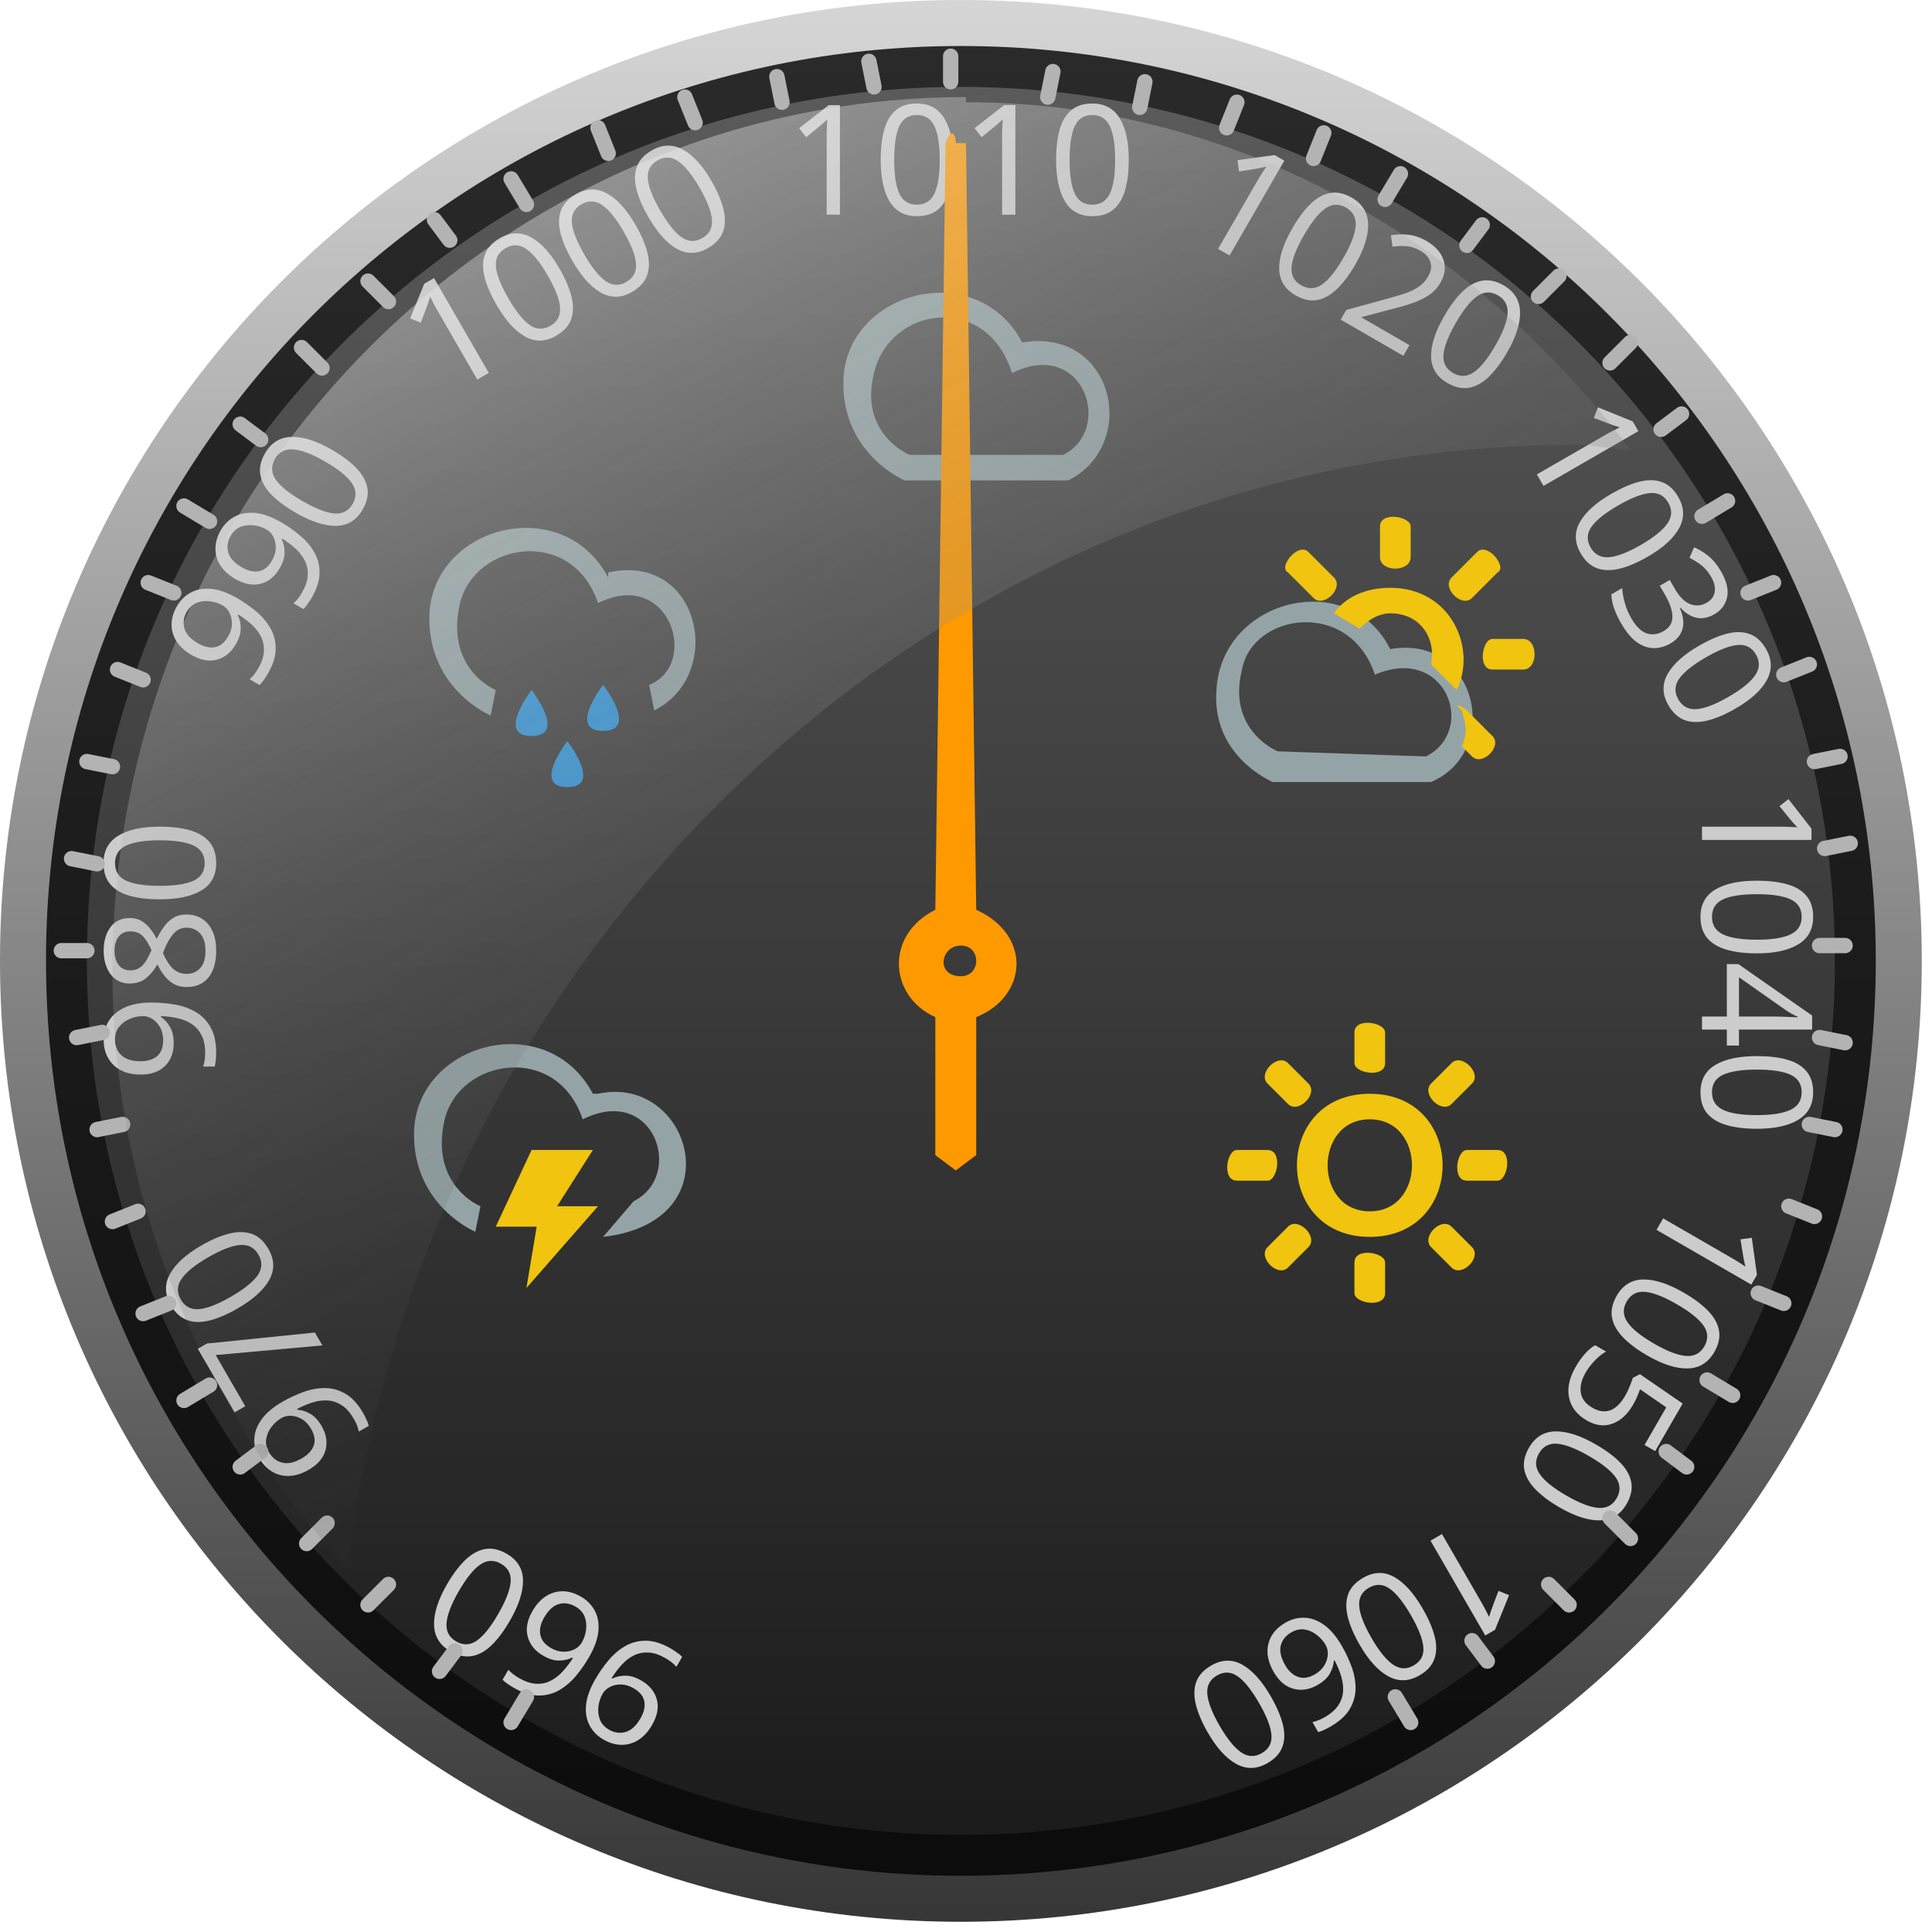
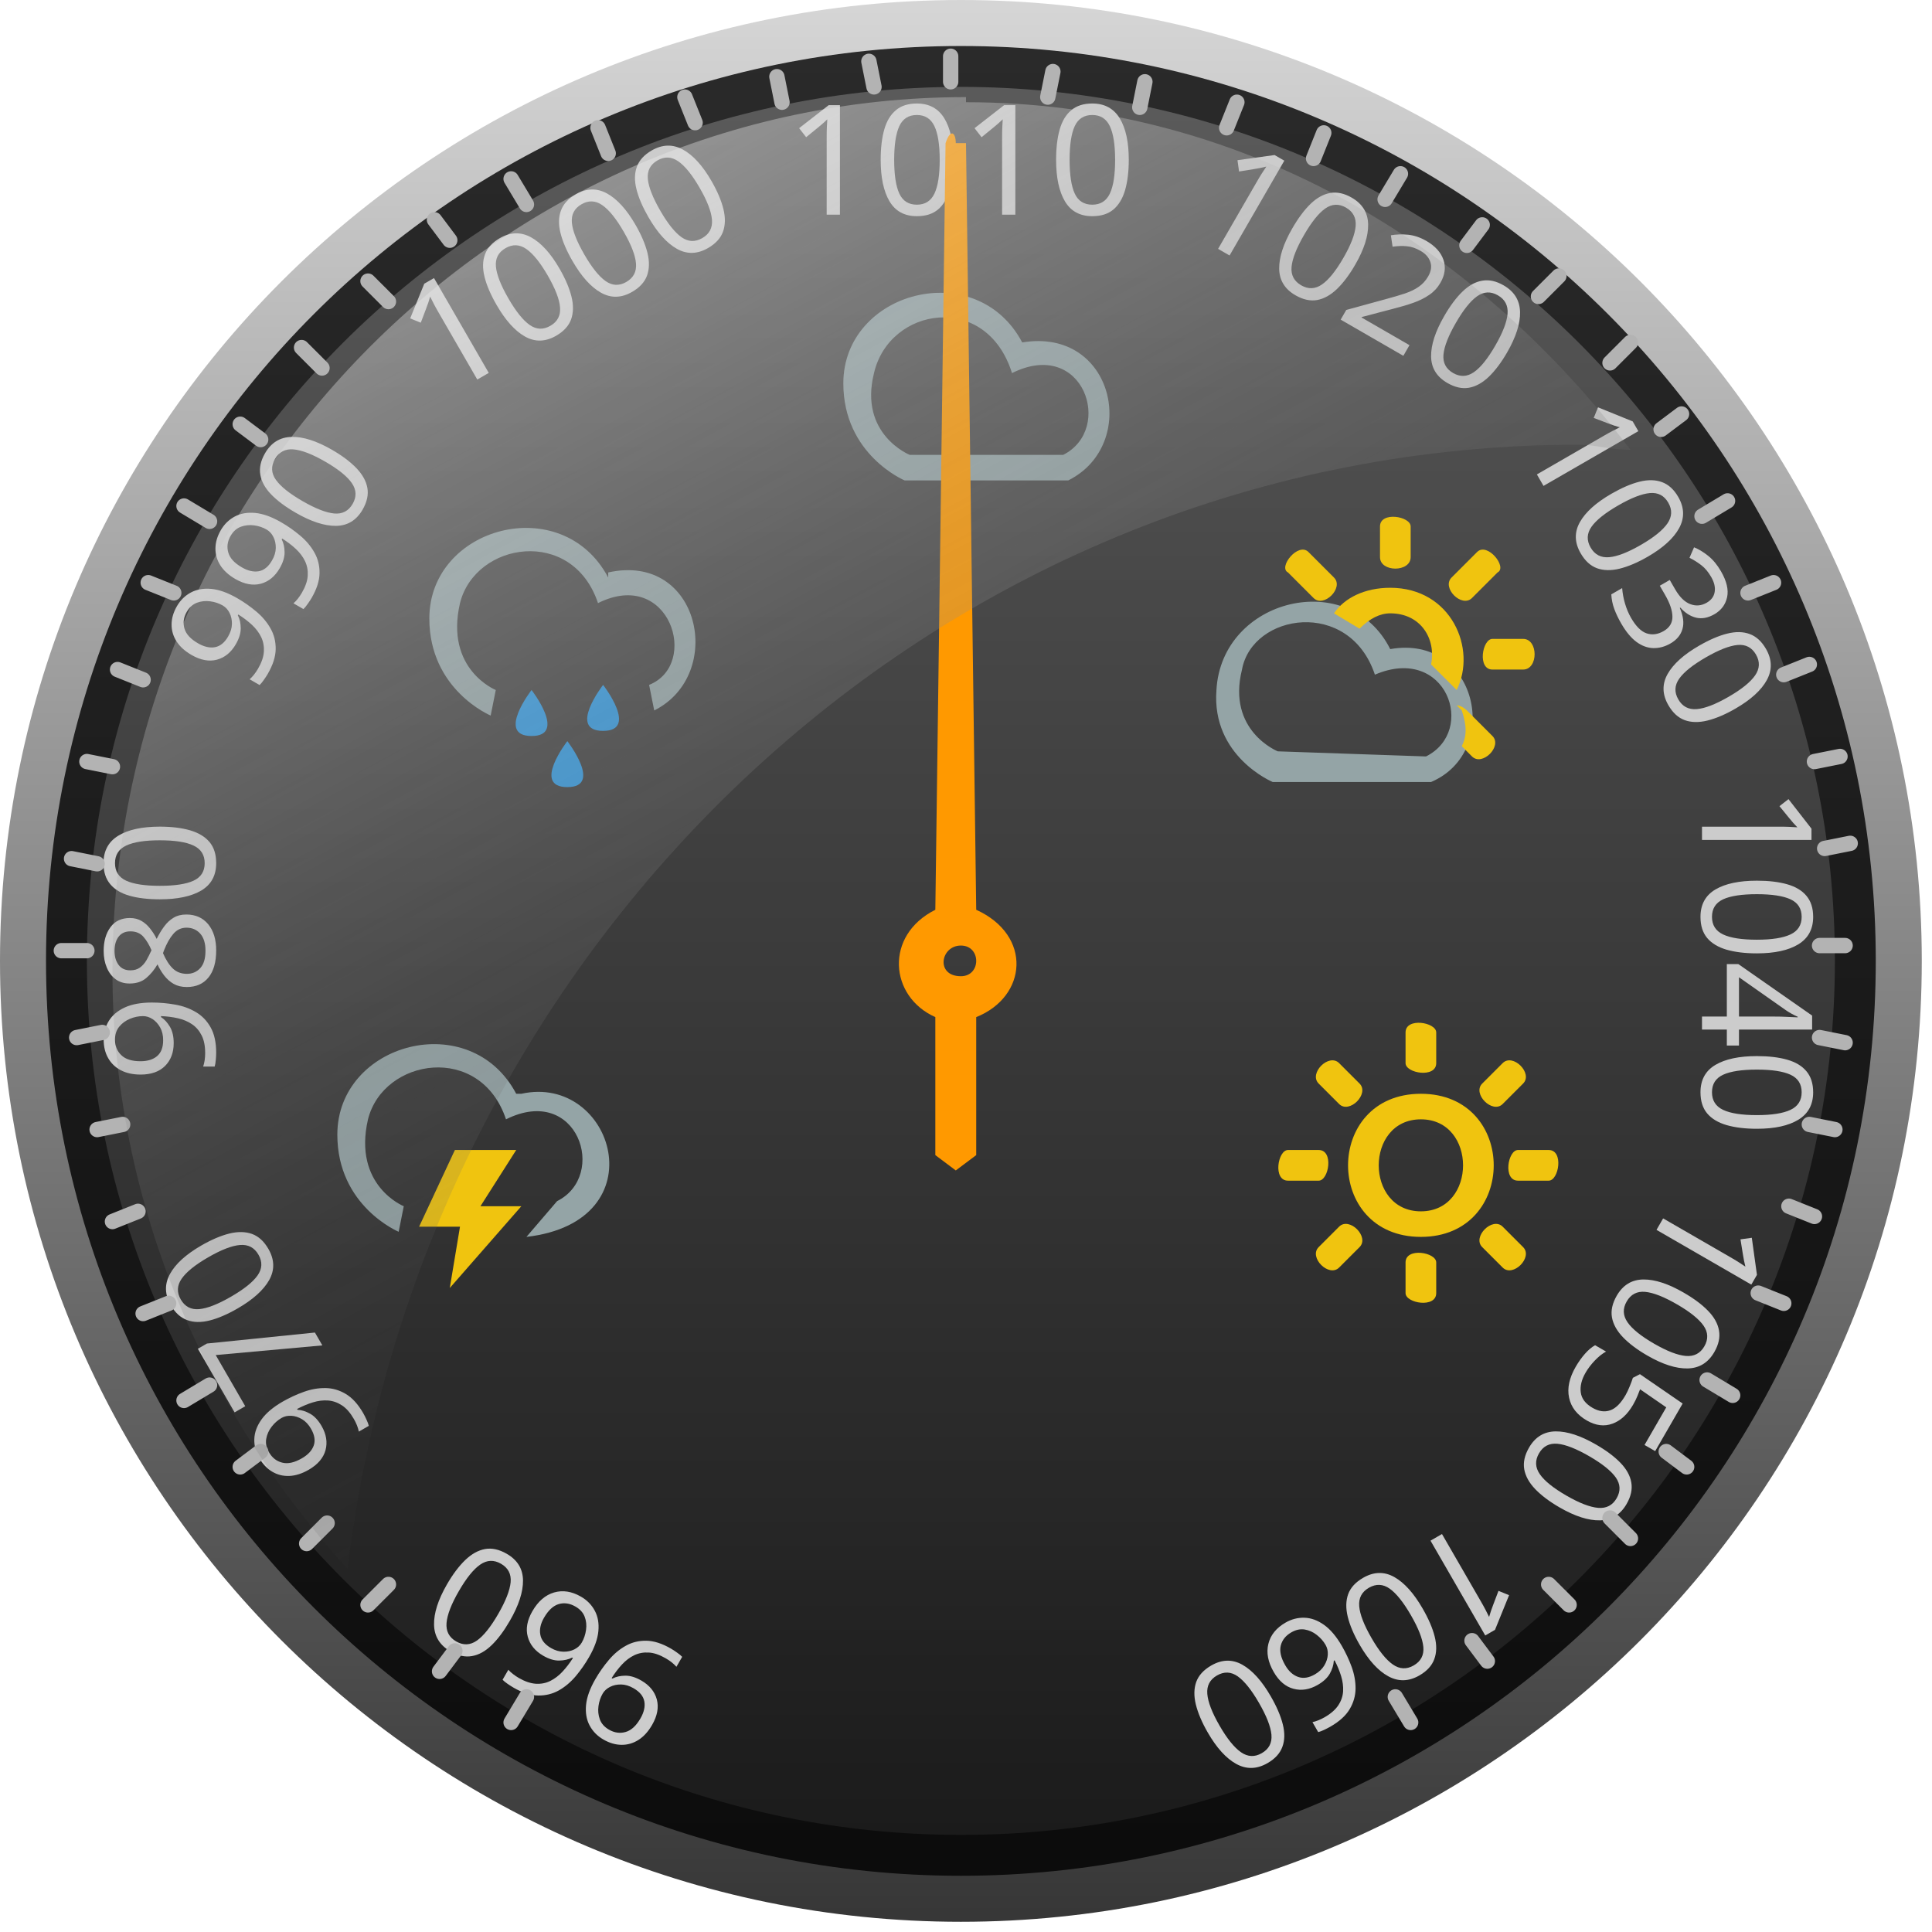
<svg xmlns="http://www.w3.org/2000/svg" width="150" height="150" viewBox="0 0 378 378" id="barometer" version="1.1">
  <style type="text/css">
- 		.dial      { fill:#ff9900 }
- 		.dial_bg1  { fill:url(#lg_bg) }
- 		.dial_bg2  { fill:black;opacity:0.8;fill-opacity:0.7;stroke:black;stroke-width:8 }
- 		.dial_dig  { font-family:Ubuntu;fill:#cccccc }
- 		.dial_glar { fill:url(#lg_glare1);opacity:0.7 }
- 		.dial_tick { fill:none;stroke:#b3b3b3;stroke-width:3;stroke-linecap:round }
- 		.dial_val  { font-family:Ubuntu;fill:#cccccc }
- 		.ico_sun   { fill:#f0c40f }
- 		.ico_lgh   { fill:#f0c40f }
- 		.ico_cloud { fill:#94a4a6 }
- 		.ico_rain  { fill:#3497db }
+ 		#baro_digit { font-family:Ubuntu;fill:#cccccc }
+ 		#baro_dial  { fill:#ff9900 }
+ 		#baro_disp  { fill:#707070; opacity:.5 }
+ 		.dial_bg1   { fill:url(#lg_bg) }
+ 		.dial_bg2   { fill:black;opacity:0.8;fill-opacity:0.7;stroke:black;stroke-width:8 }
+ 		.dial_dig   { font-family:Ubuntu;fill:#cccccc }
+ 		.dial_glar  { fill:url(#lg_glare1);opacity:0.7 }
+ 		.dial_tick  { fill:none;stroke:#b3b3b3;stroke-width:3;stroke-linecap:round }
+ 		.ico_sun    { fill:#f0c40f }
+ 		.ico_lgh    { fill:#f0c40f }
+ 		.ico_cloud  { fill:#94a4a6 }
+ 		.ico_rain   { fill:#3497db }
	</style>
  <defs>
    <linearGradient id="lg_glare1" x1="10%" y1="10%" x2="60%" y2="100%">
      <stop offset="0" style="stop-color:#ffffff;stop-opacity:0.6" />
      <stop offset="1" style="stop-opacity:0" />
    </linearGradient>
    <linearGradient id="lg_bg" x1="50%" y1="133%" x2="50%" y2="-25%">
      <stop offset="0" />
      <stop style="stop-color:#ffffff" offset="1" />
    </linearGradient>
  </defs>
  <circle r="188" cy="188" cx="188" class="dial_bg1" />
  <circle r="175" cx="188" cy="188" class="dial_bg2" />
  <g class="dial_dig" style="font-weight:500;font-size:30px;text-anchor:middle;">
    <text x="188" y="42">1010</text>
    <text y="-401" x="-68" transform="matrix(-0.866,0.5,-0.5,-0.866,0,0)">1060</text>
    <text y="-214" x="-255" transform="matrix(-0.866,-0.5,0.5,-0.866,0,0)">960</text>
    <text y="111" x="70" transform="matrix(0.866,-0.5,0.5,0.866,0,0)">1000</text>
    <text transform="matrix(0.5,-0.866,0.866,0.5,0,0)" x="-68" y="111">990</text>
    <text y="42" x="-186" transform="matrix(0,-1,1,0,0,0)">980</text>
    <text transform="matrix(-0.5,-0.866,0.866,-0.5,0,0)" x="-255" y="-77">970</text>
    <text transform="matrix(-0.5,0.866,-0.866,-0.5,0,0)" x="70" y="-401">1050</text>
    <text y="-333" x="188" transform="matrix(0,1,-1,0,0,0)">1040</text>
    <text transform="matrix(0.5,0.866,-0.866,0.5,0,0)" x="257" y="-214">1030</text>
    <text y="-77" x="257" transform="matrix(0.866,0.5,-0.5,0.866,0,0)">1020</text>
  </g>
+   <g id="baro_disp" transform="translate(132,280)" />
  <path class="dial_tick" d="M206,14l-1,5m19,-3l-1,5m19,-1l-2,5m19,1l-2,5m-87,-19l1,5m-19,-2l1,5m-19,-1l2,5m-19,1l2,5m-34,13l3,4m203,278l-3,-4m-241,-34l4,-3m278,-203l-4,3m-310,119l5,-1m342,-37l-5,1m-328,-52l5,2m315,139l-5,-2m-272,-198l4,4m231,255l-4,-4m-243,-8l4,-4m255,-231l-4,4m-296,150l5,-1m336,-72l-5,1m-332,-18l5,2m327,105l-5,-2m-291,-168l4,4m256,229l-4,-4m-243,17l4,-4m229,-256l-4,4m-279,181l5,-2m327,-107l-5,2m-332,17l5,1m337,71l-5,-1m-307,-137l4,3m279,201l-4,-3m-240,43l3,-4m201,-279l-3,4m-259,209l5,-2m314,-141l-5,2m-328,52l5,1m342,35l-5,-1m-256,-168l3,5m173,297l-3,-5m-237,-233l5,3m298,171l-5,-3m-234,67l3,-5m171,-298l-3,5m-235,235l5,-3m297,-173l-5,3m-147,-90v5m-174,170h5m344,-1h-5" />
  <g>
    <path class="ico_cloud" d="M208,89c10,-5 4,-23 -10,-16c-5,-16 -24,-13 -27,0c-3,12 7,16 7,16Zm-31,5c0,0 -12,-5 -12,-19c0,-18 26,-25 35,-8c18,-3 23,20 9,27Z" />
    <path class="ico_cloud" d="M119,113c-9,-17 -35,-10 -35,8c0,14 12,19 12,19l1,-5c0,0 -10,-4 -7,-17c3,-12 22,-15 27,0c14,-7 20,12 10,16l1,5c14,-7 9,-31 -9,-27Z" />
    <path class="ico_rain" d="M118,134c0,0 7,9 0,9c-7,0 0,-9 0,-9Z" />
    <path class="ico_rain" d="M104,135c0,0 7,9 0,9c-7,0 0,-9 0,-9Z" />
    <path class="ico_rain" d="M111,145c0,0 7,9 0,9c-7,0 0,-9 0,-9Z" />
-     <path class="ico_cloud" d="M116,214c-9,-17 -35,-10 -35,8c0,14 12,19 12,19l1,-5c0,0 -10,-4 -7,-17c3,-12 22,-15 27,0c14,-7 20,11 10,16l-6,7c26,-3 17,-32 -1,-28Z" />
-     <path class="ico_lgh" d="M104,225h12l-7,11h8l-14,16l2,-12h-8Z" />
+     <path class="ico_cloud" d="M101,214c-9,-17 -35,-10 -35,8c0,14 12,19 12,19l1,-5c0,0 -10,-4 -7,-17c3,-12 22,-15 27,0c14,-7 20,11 10,16l-6,7c26,-3 17,-32 -1,-28Z" />
+     <path class="ico_lgh" d="M89,225h12l-7,11h8l-14,16l2,-12h-8Z" />
    <path class="ico_cloud" d="M249,153c0,0 -12,-5 -11,-18c1,-18 26,-24 34,-8c17,-3 22,20 8,26Zm30,-5c10,-5 4,-22 -10,-16c-5,-15 -24,-12 -26,-1c-3,12 7,16 7,16Z" />
    <path class="ico_sun" d="M270,103c0,-3 6,-2 6,0v6c0,3 -6,3 -6,0Zm22,28c-3,0 -2,-6 0,-6h6c3,0 3,6 0,6Zm-4,-14c-2,2 -6,-2 -4,-4l5,-5c2,-2 6,3 4,4Zm-31,0c2,2 6,-2 4,-4l-5,-5c-2,-2 -6,3 -4,4Zm29,22c1,3 1,5 0,7l2,2c2,2 6,-2 4,-4l-5,-5c0,0 -1,-1 -2,-1Zm-20,-16c2,-2 4,-3 6,-3c6,0 9,5 8,10l5,5c4,-8 -1,-20 -13,-20c-5,0 -9,2 -11,5Z" />
-     <path class="ico_sun" d="M252,216c2,2 6,-2 4,-4l-4,-4c-2,-2 -6,2 -4,4Zm32,32c2,2 6,-2 4,-4l-4,-4c-2,-2 -6,2 -4,4Zm0,-32c-2,2 -6,-2 -4,-4l4,-4c2,-2 6,2 4,4Zm-32,32c-2,2 -6,-2 -4,-4l4,-4c2,-2 6,2 4,4Zm35,-17c-3,0 -2,-6 0,-6h6c3,0 2,6 0,6Zm-45,0c-3,0 -2,-6 0,-6h6c3,0 2,6 0,6Zm23,16c0,-3 6,-2 6,0v6c0,3 -6,2 -6,0Zm0,-45c0,-3 6,-2 6,0v6c0,3 -6,2 -6,0Zm3,17c-11,0 -11,18 0,18c11,0 11,-18 0,-18Zm0,-5c19,0 19,28 0,28c-19,0 -19,-28 0,-28Z" />
+     <path class="ico_sun" d="M262,216c2,2 6,-2 4,-4l-4,-4c-2,-2 -6,2 -4,4Zm32,32c2,2 6,-2 4,-4l-4,-4c-2,-2 -6,2 -4,4Zm0,-32c-2,2 -6,-2 -4,-4l4,-4c2,-2 6,2 4,4Zm-32,32c-2,2 -6,-2 -4,-4l4,-4c2,-2 6,2 4,4Zm35,-17c-3,0 -2,-6 0,-6h6c3,0 2,6 0,6Zm-45,0c-3,0 -2,-6 0,-6h6c3,0 2,6 0,6Zm23,16c0,-3 6,-2 6,0v6c0,3 -6,2 -6,0Zm0,-45c0,-3 6,-2 6,0v6c0,3 -6,2 -6,0Zm3,17c-11,0 -11,18 0,18c11,0 11,-18 0,-18Zm0,-5c19,0 19,28 0,28c-19,0 -19,-28 0,-28Z" />
  </g>
-   <text class="dial_value" style="font-weight:500;font-size:30px;text-anchor:middle;" x="187" y="300" />
-   <path class="dial" d="M188,185c-4,0 -5,6 0,6c4,0 4,-6 0,-6Zm1,-157l2,150c11,5 10,17 0,21v27l-4,3l-4,-3v-27c-9,-4 -10,-16 0,-21l2,-150c1,-3 2,-2 2,0Z" />
+   <text id="baro_digit" style="font-weight:500;font-size:30px;text-anchor:middle;" x="187" y="270" />
+   <path id="baro_dial" d="M188,185c-4,0 -5,6 0,6c4,0 4,-6 0,-6Zm1,-157l2,150c11,5 10,17 0,21v27l-4,3l-4,-3v-27c-9,-4 -10,-16 0,-21l2,-150c1,-3 2,-2 2,0Z" />
  <path class="dial_glar" d="M189,19c-92,0 -167,77 -167,171c0,45 18,86 46,117c15,-124 117,-220 241,-220c3,0 6,1 10,1c-31,-41 -77,-68 -130,-68Z" />
</svg>
